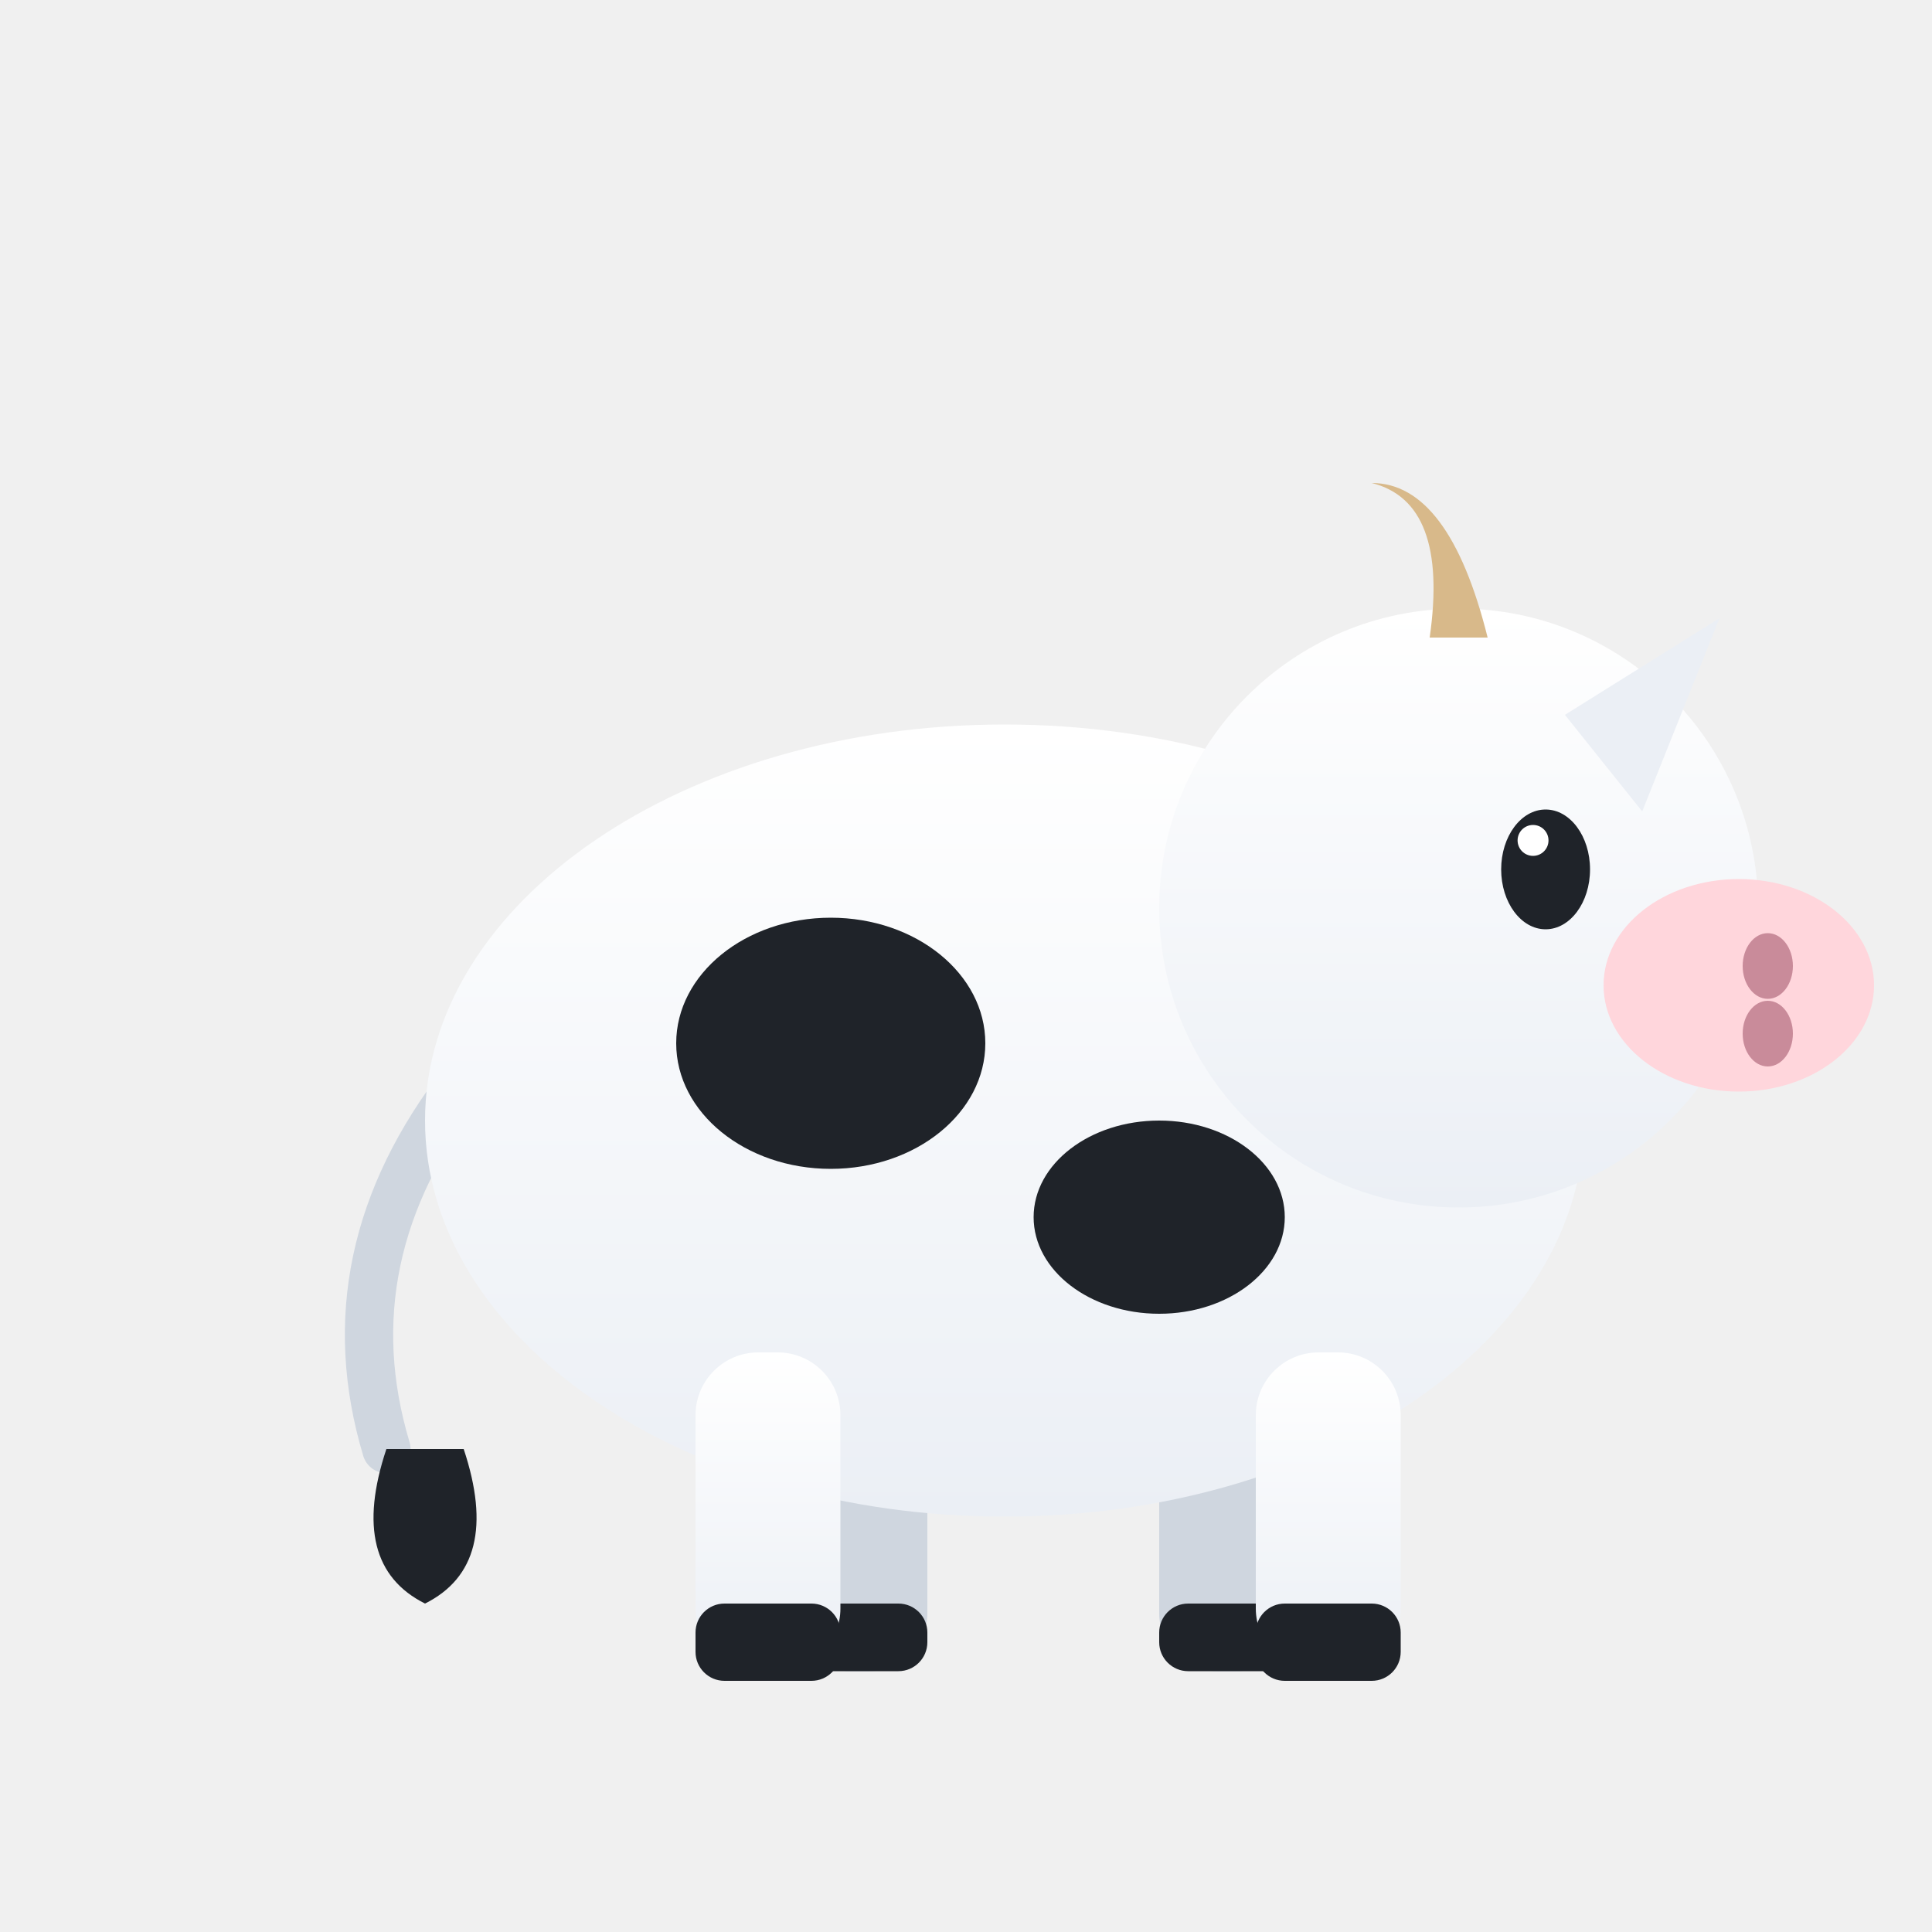
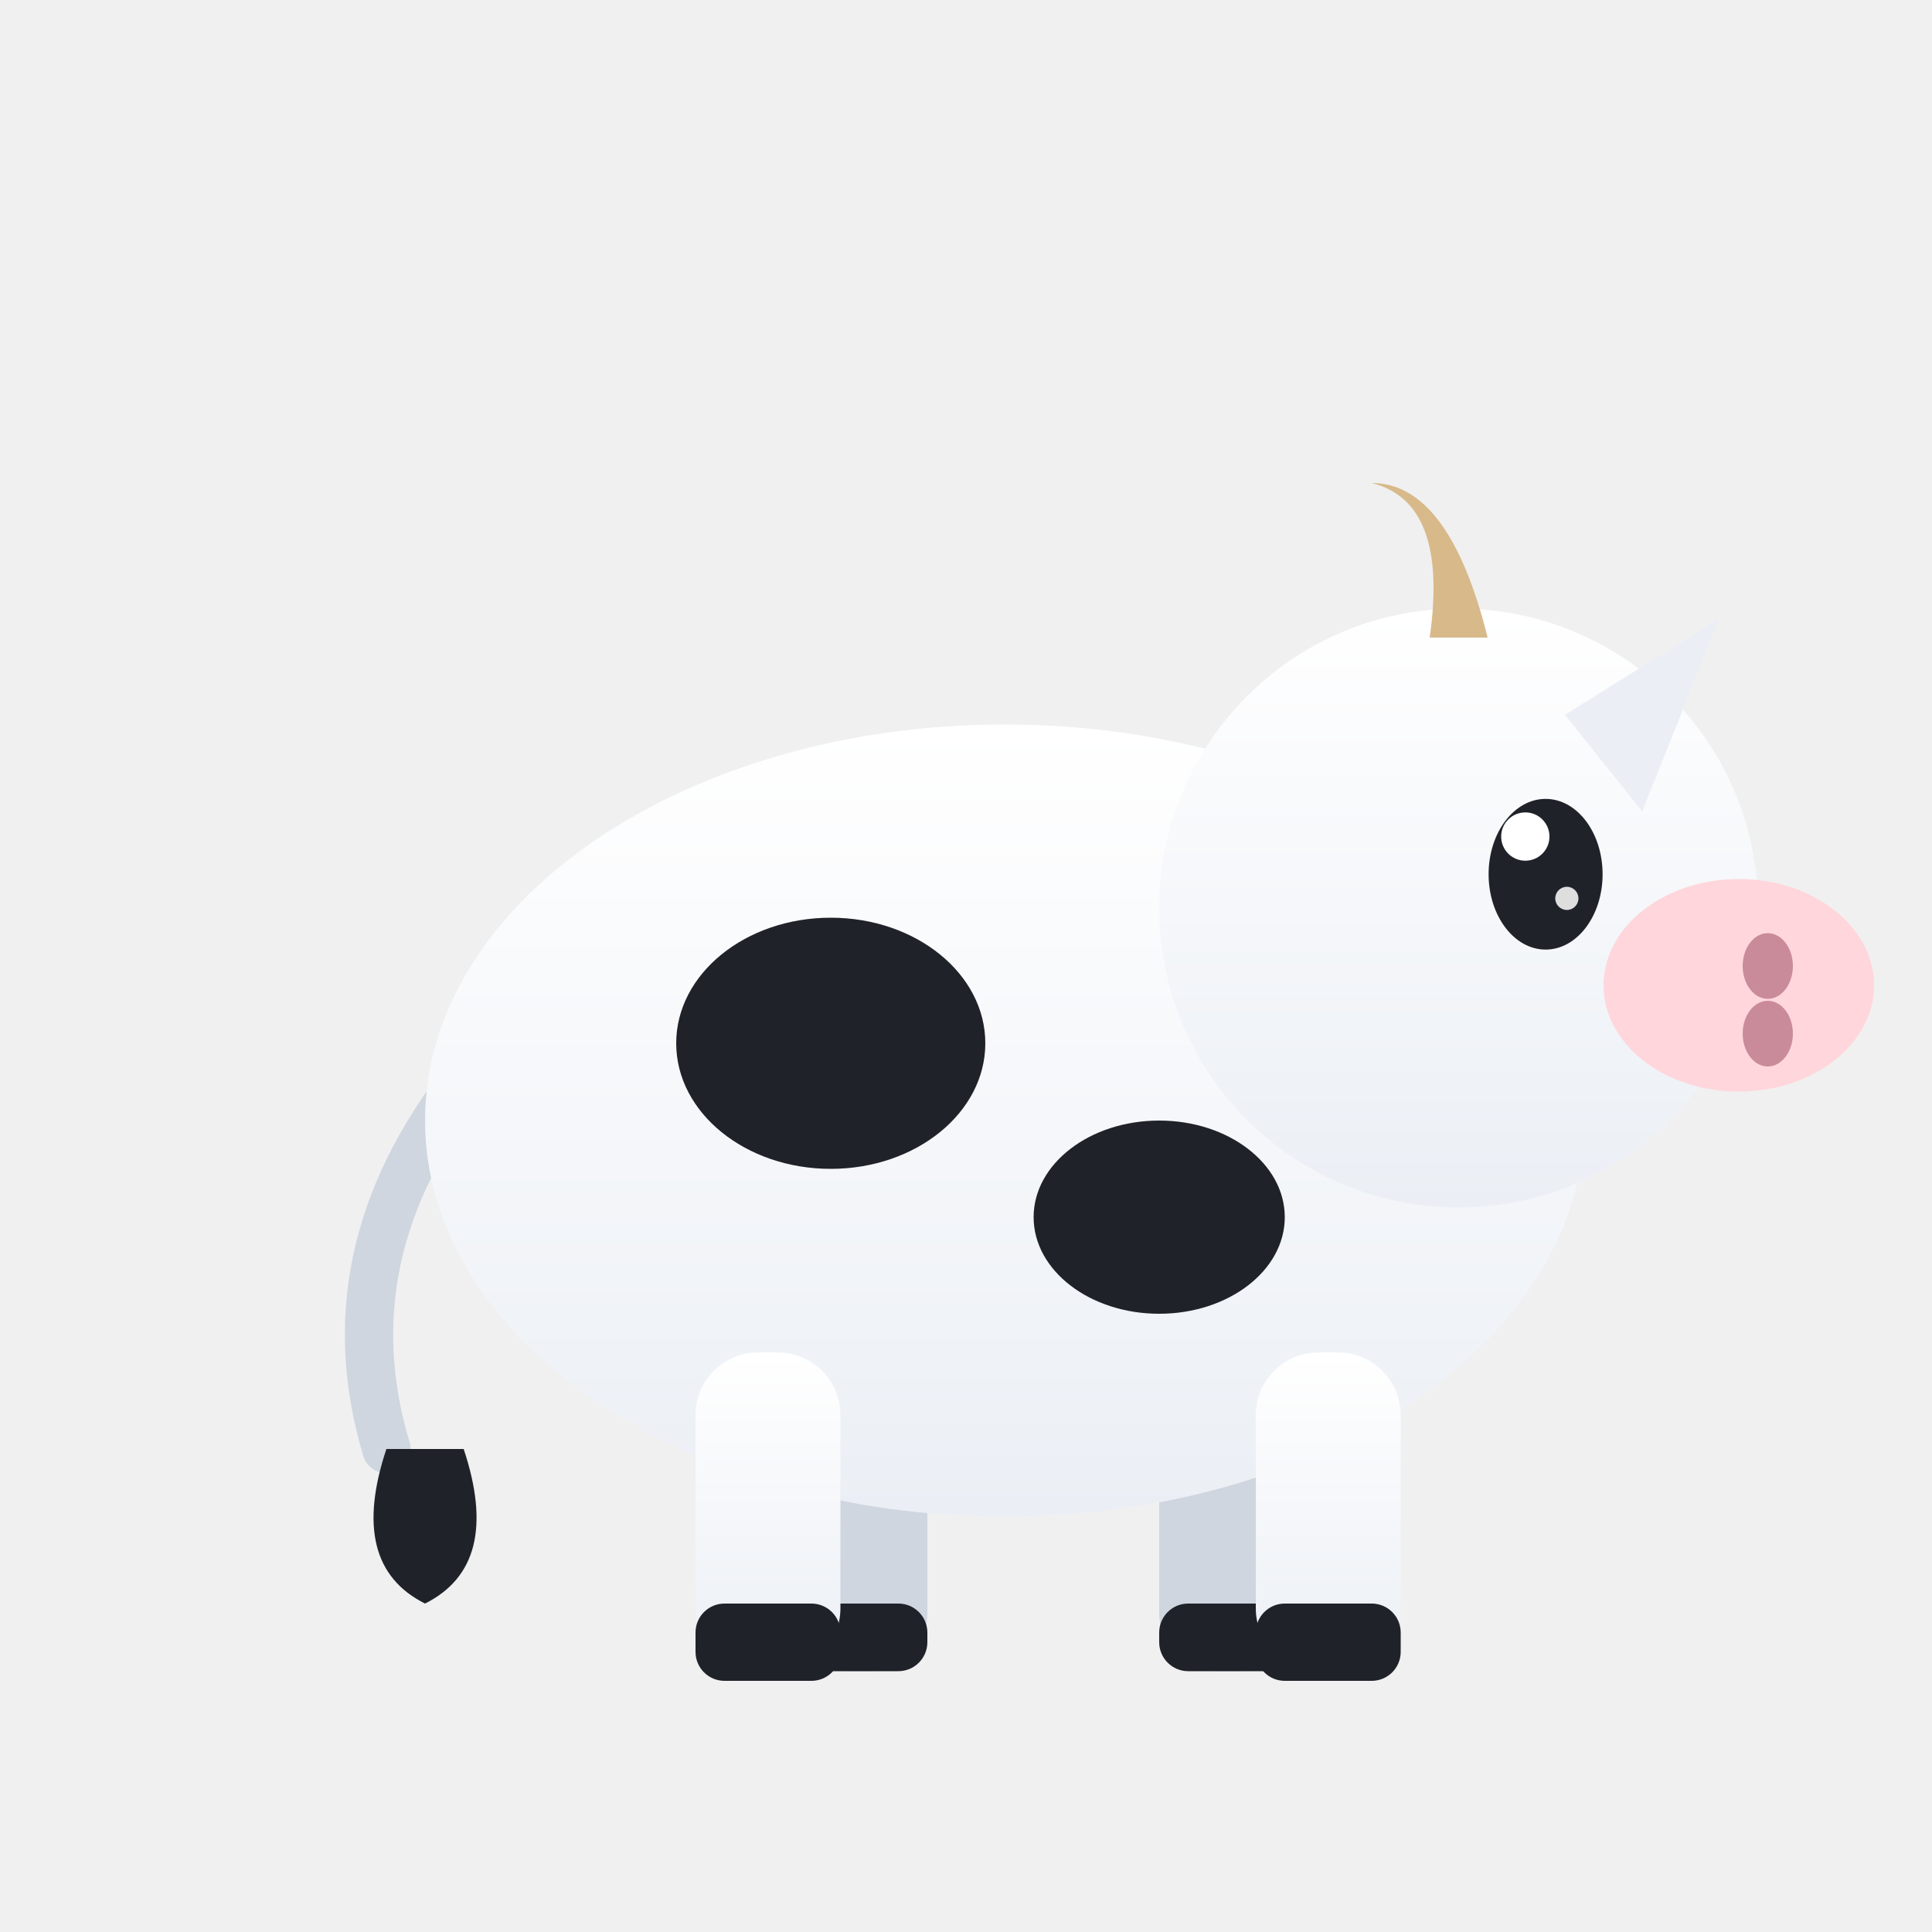
<svg xmlns="http://www.w3.org/2000/svg" viewBox="0 0 200 200">
  <defs>
    <linearGradient id="cowSide" x1="0" y1="0" x2="0" y2="1">
      <stop offset="0%" stop-color="#ffffff" />
      <stop offset="100%" stop-color="#ebeff5" />
    </linearGradient>
  </defs>
  <path d="M48 112 Q34 130 40 150" stroke="#cfd6df" stroke-width="5" fill="none" stroke-linecap="round" />
  <path d="M40 150 q-4 12 4 16 q8 -4 4 -16 z" fill="#1f2329" />
  <rect x="82" y="138" width="14" height="35" rx="6" fill="#cfd6df" />
  <rect x="120" y="138" width="14" height="35" rx="6" fill="#cfd6df" />
  <rect x="82" y="166" width="14" height="7" rx="3" fill="#1f2329" />
  <rect x="120" y="166" width="14" height="7" rx="3" fill="#1f2329" />
  <ellipse cx="104" cy="116" rx="60" ry="41" fill="url(#cowSide)" />
  <ellipse cx="86" cy="108" rx="16" ry="13" fill="#1f2329" />
  <ellipse cx="120" cy="126" rx="13" ry="10" fill="#1f2329" />
  <rect x="72" y="140" width="15" height="33" rx="6.5" fill="url(#cowSide)" />
  <rect x="130" y="140" width="15" height="33" rx="6.5" fill="url(#cowSide)" />
  <rect x="72" y="166" width="15" height="8" rx="3" fill="#1f2329" />
  <rect x="130" y="166" width="15" height="8" rx="3" fill="#1f2329" />
  <circle cx="151" cy="94" r="31" fill="url(#cowSide)" />
  <path d="M148 66 Q150 52 142 50 Q150 50 154 66 Z" fill="#d8b98a" />
  <path d="M162 74 L178 64 L170 84 Z" fill="#ebeff5" />
  <ellipse cx="180" cy="102" rx="14" ry="11" fill="#ffd6dc" />
  <ellipse cx="183" cy="100" rx="2.6" ry="3.4" fill="#c98b9a" />
  <ellipse cx="183" cy="107" rx="2.6" ry="3.4" fill="#c98b9a" />
-   <ellipse cx="160" cy="90" rx="4.6" ry="6.2" fill="#1f2329" />
-   <circle cx="158.7" cy="87" r="1.6" fill="#fff" />
+   <ellipse cx="160" cy="90.5" rx="5.9" ry="7.8" fill="#1f2329" />
+   <circle cx="157.9" cy="86.6" r="2.5" fill="#fff" />
+   <circle cx="162.2" cy="93" r="1.2" fill="#fff" opacity="0.85" />
</svg>
